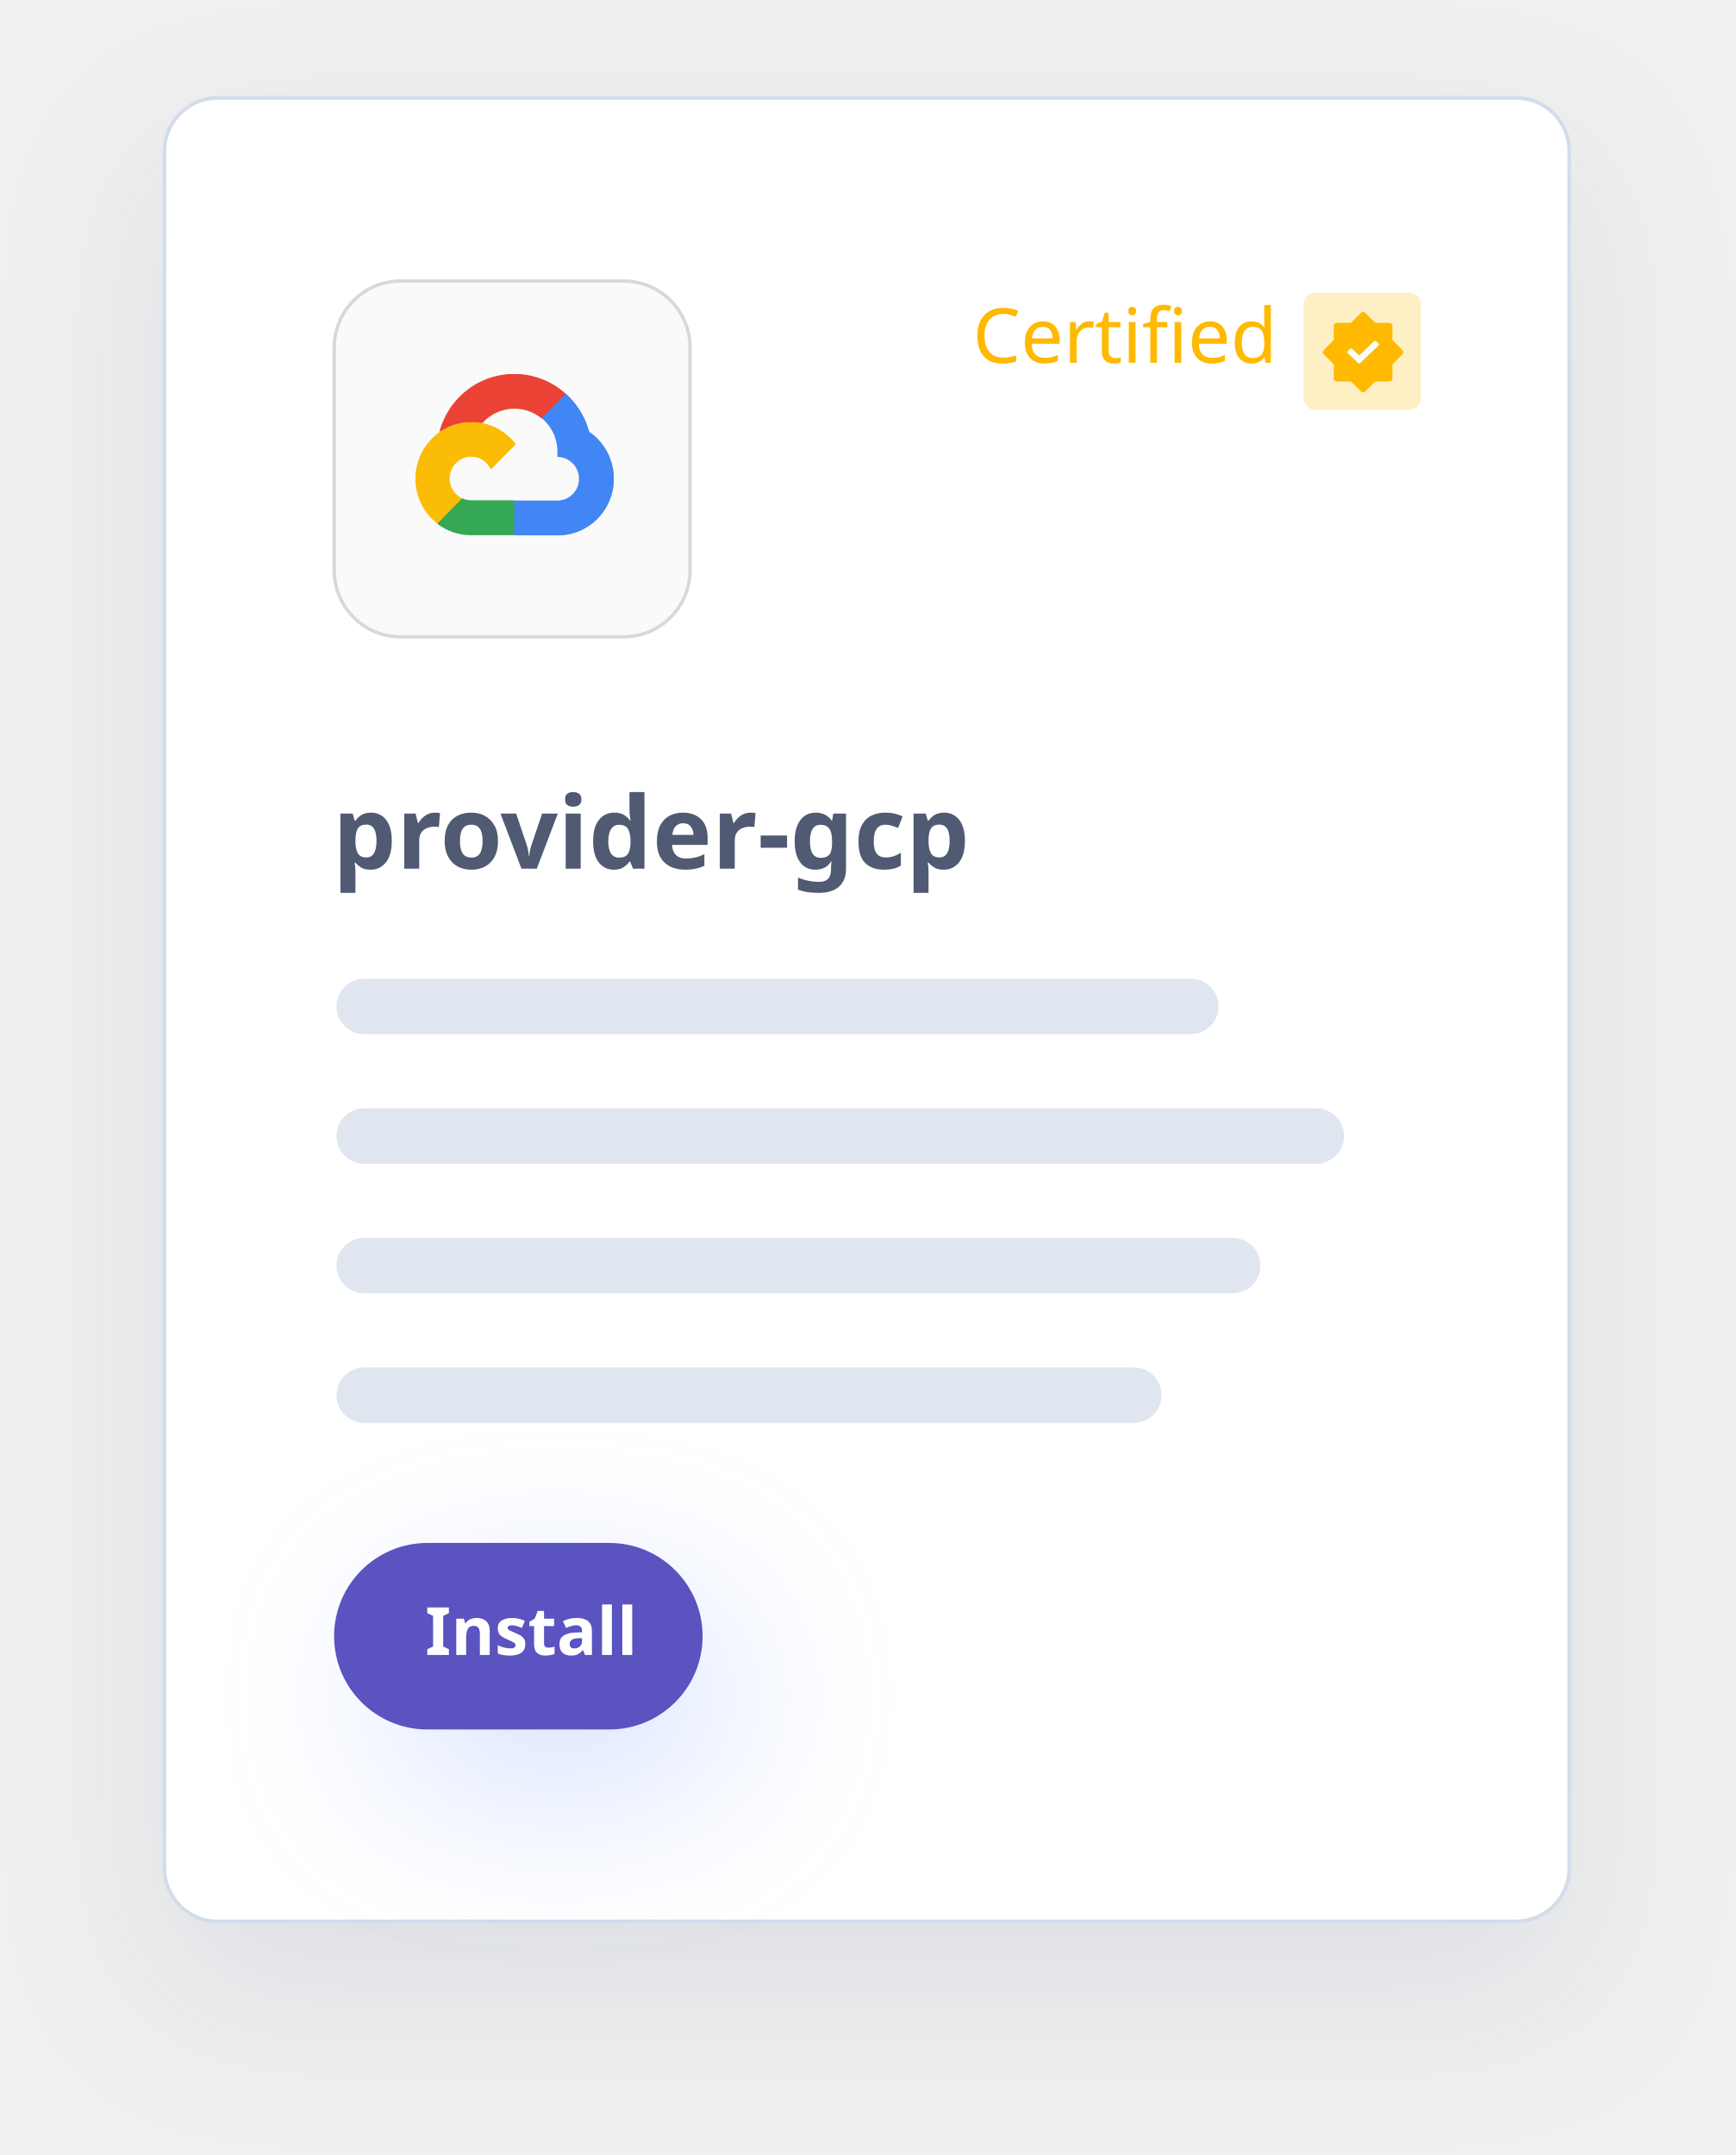
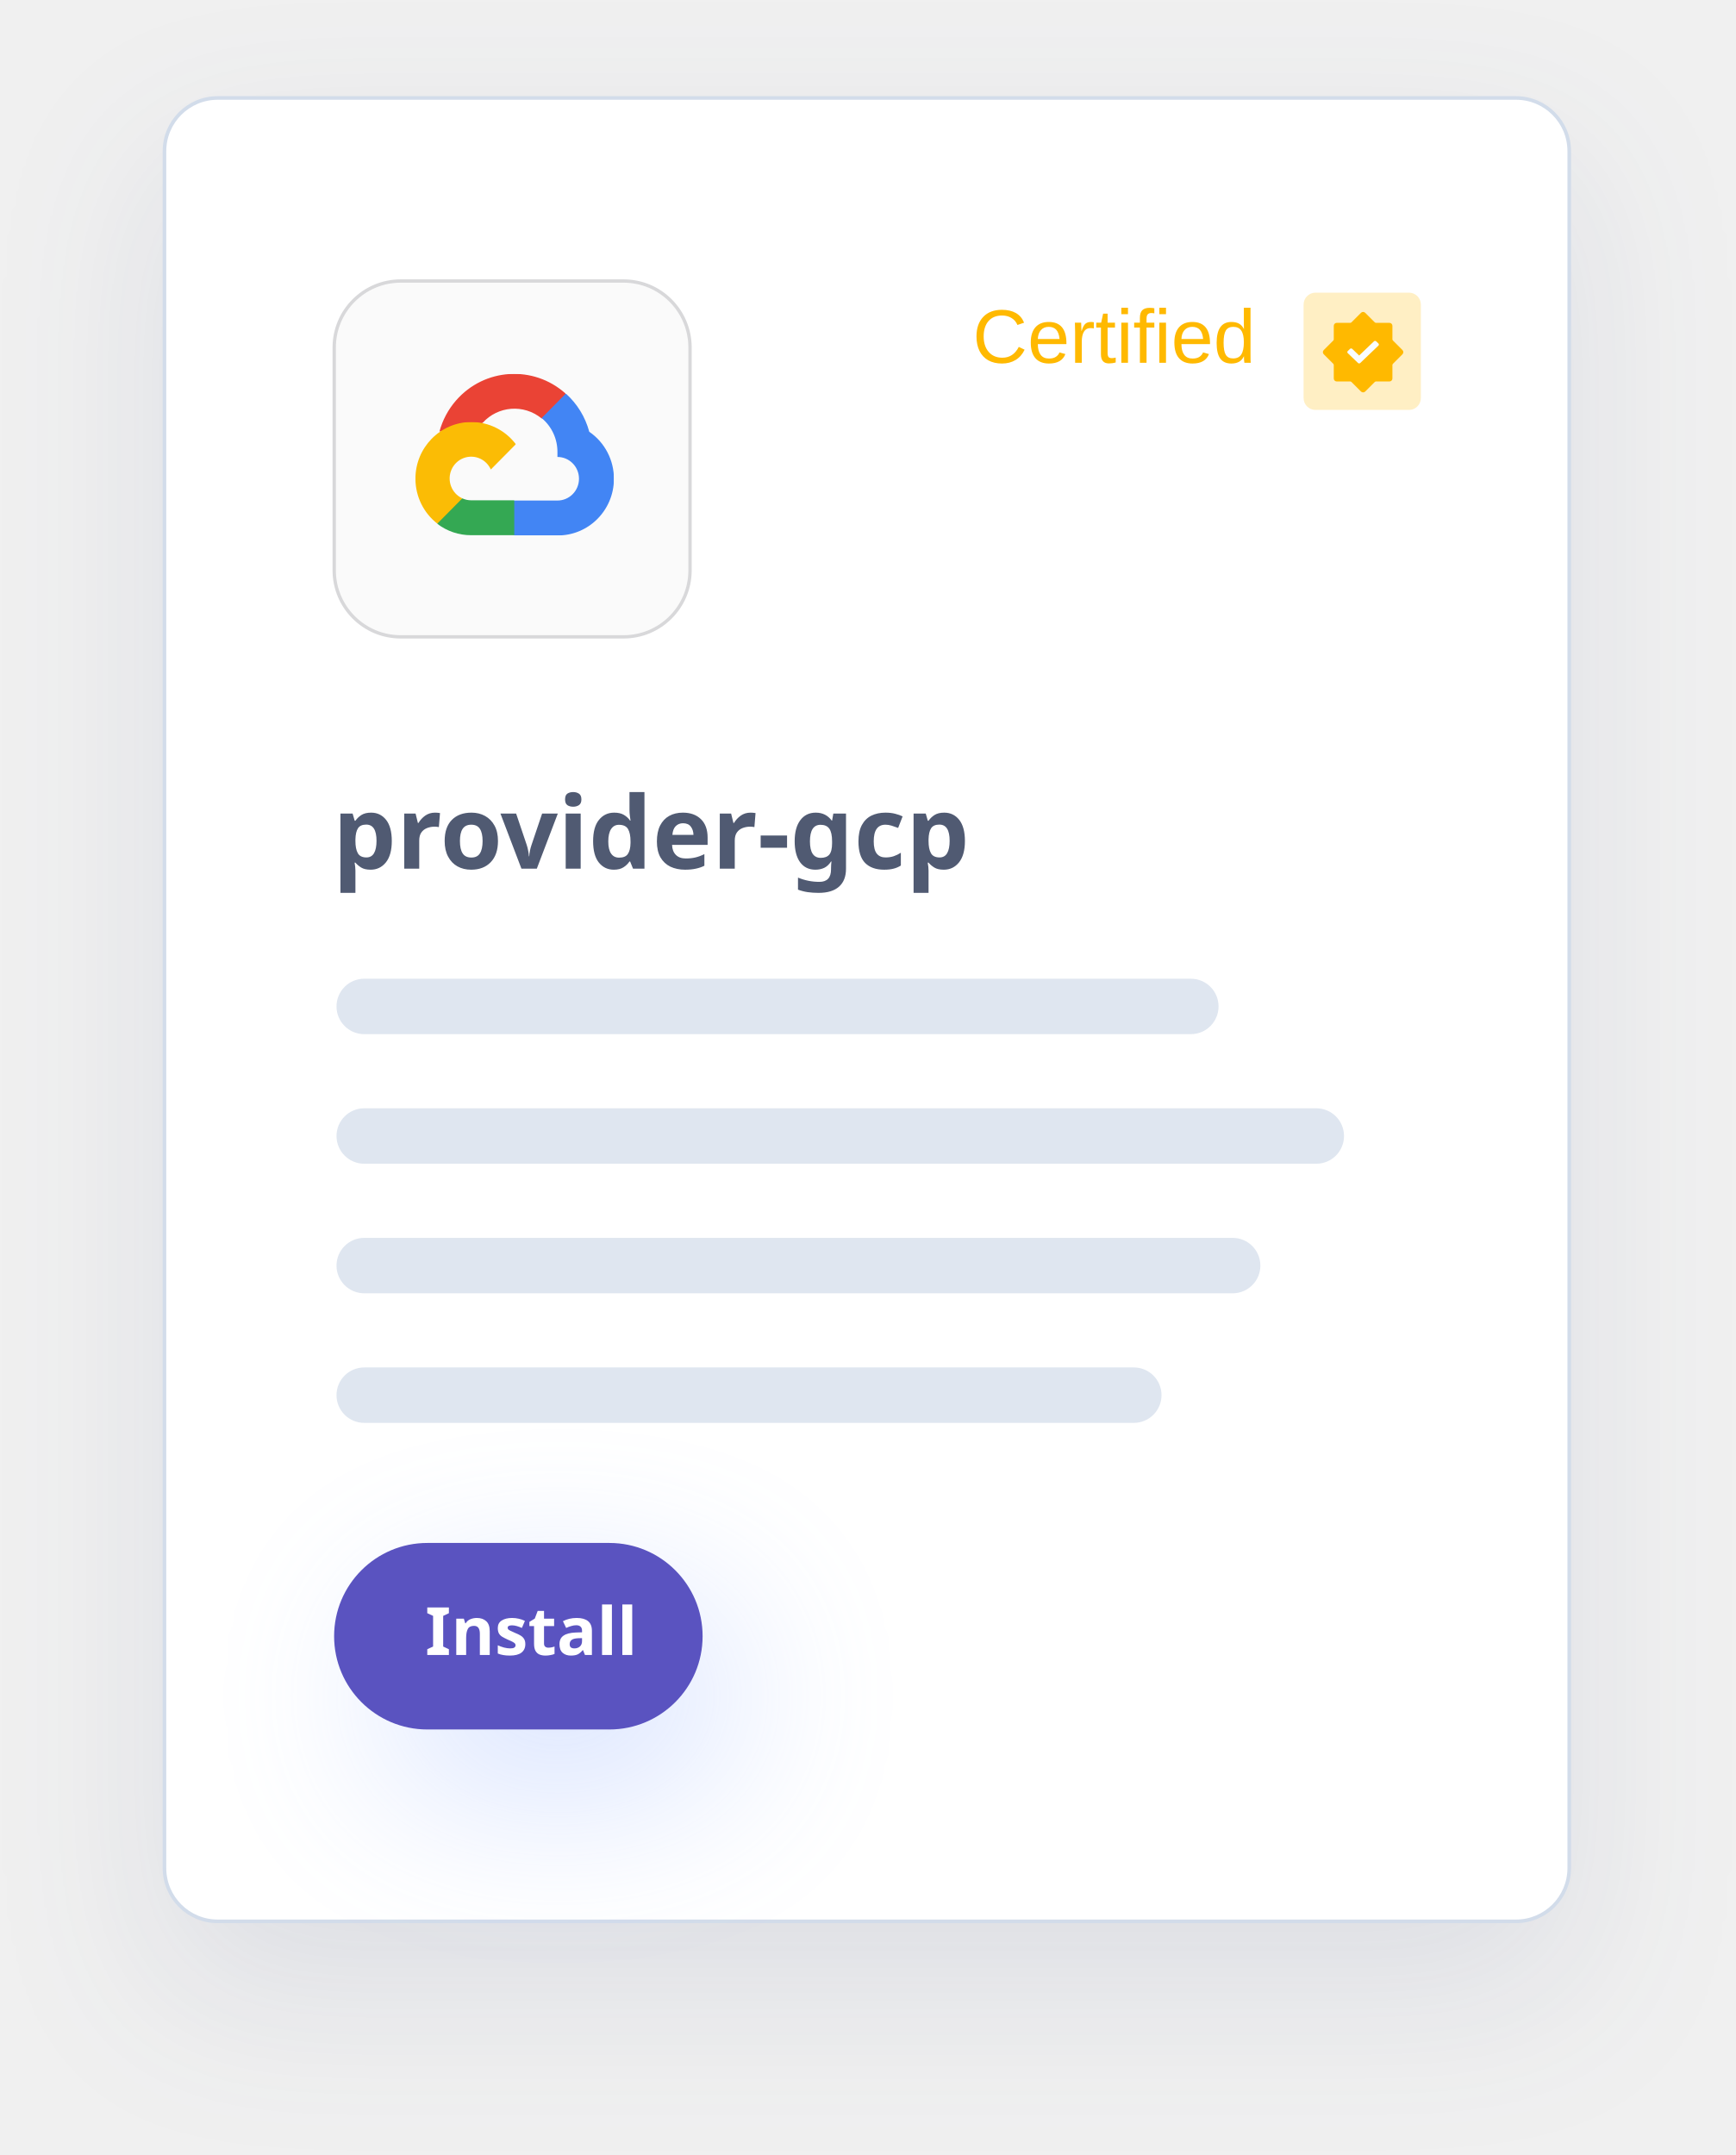
<svg xmlns="http://www.w3.org/2000/svg" xmlns:xlink="http://www.w3.org/1999/xlink" width="261px" height="324px" viewBox="0 0 261 324" version="1.1">
  <defs>
    <rect id="path-1" x="0" y="0" width="210.672" height="273.6" rx="8" />
    <filter x="-20.4%" y="-12.1%" width="140.9%" height="131.5%" filterUnits="objectBoundingBox" id="filter-2">
      <feMorphology radius="0.541" operator="dilate" in="SourceAlpha" result="shadowSpreadOuter1" />
      <feOffset dx="0" dy="10" in="shadowSpreadOuter1" result="shadowOffsetOuter1" />
      <feGaussianBlur stdDeviation="12.5" in="shadowOffsetOuter1" result="shadowBlurOuter1" />
      <feComposite in="shadowBlurOuter1" in2="SourceAlpha" operator="out" result="shadowBlurOuter1" />
      <feColorMatrix values="0 0 0 0 0.192   0 0 0 0 0.251   0 0 0 0 0.467  0 0 0 0.1 0" type="matrix" in="shadowBlurOuter1" />
    </filter>
    <rect id="path-3" x="0" y="1.55523585e-13" width="55.404" height="28.044" rx="14.022" />
    <filter x="-43.3%" y="-74.9%" width="208.3%" height="313.9%" filterUnits="objectBoundingBox" id="filter-4">
      <feMorphology radius="5.5" operator="erode" in="SourceAlpha" result="shadowSpreadOuter1" />
      <feOffset dx="6" dy="9" in="shadowSpreadOuter1" result="shadowOffsetOuter1" />
      <feGaussianBlur stdDeviation="14" in="shadowOffsetOuter1" result="shadowBlurOuter1" />
      <feColorMatrix values="0 0 0 0 0.743   0 0 0 0 0.814   0 0 0 0 1  0 0 0 0.717 0" type="matrix" in="shadowBlurOuter1" />
    </filter>
    <polygon id="path-5" points="0.171 0.565 19.141 0.565 19.141 9.27 0.171 9.27" />
    <polygon id="path-7" points="0.568 0.048 16.191 0.048 16.191 21.378 0.568 21.378" />
    <polygon id="path-9" points="0 0.432 15.097 0.432 15.097 15.714 0 15.714" />
  </defs>
  <g id="*Images" stroke="none" stroke-width="1" fill="none" fill-rule="evenodd">
    <g id="Artboard" transform="translate(-370, -745)">
      <g id="Cards/Horizontal/Data/Card-2-Copy-5" transform="translate(395, 760)">
        <g id="Cards/Horizontal/Data/Card">
          <g id="Group-9">
            <g id="Stacked-Group-2">
              <g id="Rectangle-21-Copy-2">
                <use fill="black" fill-opacity="1" filter="url(#filter-2)" xlink:href="#path-1" />
                <rect stroke="#D2DCEA" stroke-width="0.541" fill="#FFFFFF" fill-rule="evenodd" x="-0.271" y="-0.271" width="211.213" height="274.141" rx="8" />
              </g>
            </g>
-             <text id="Title" font-family="Avenir-Roman, Avenir" font-size="11.429" font-weight="normal" line-spacing="17.858" fill="#FFB900">
+             <text id="Title" font-family="'Avenir-Roman', 'Arial', sans-serif" font-size="11.429" font-weight="normal" line-spacing="17.858" fill="#FFB900">
              <tspan x="121.243" y="39.547">Certified</tspan>
            </text>
            <g id="Button" transform="translate(25.23504, 216.9796)">
              <g id="BG">
                <use fill="black" fill-opacity="1" filter="url(#filter-4)" xlink:href="#path-3" />
                <use fill="#5A53C0" fill-rule="evenodd" xlink:href="#path-3" />
              </g>
-               <text id="Install" font-family="Avenir-Black, Avenir" font-size="10" font-weight="700" line-spacing="14.286" fill="#FFFFFF">
+               <text id="Install" font-family="'Avenir-Black', 'Arial Black', sans-serif" font-size="10" font-weight="700" line-spacing="14.286" fill="#FFFFFF">
                <tspan x="13.694" y="16.84">Install</tspan>
              </text>
            </g>
          </g>
          <g id="Card-Title" transform="translate(25.00112, 100.3822)">
            <g id="Text" transform="translate(0.595104, 31.76661)" fill="#D2DCEA" opacity="0.718">
              <rect id="Rectangle" x="0" y="0" width="132.617" height="8.334" rx="4.167" />
              <rect id="Rectangle" x="0" y="19.481" width="151.481" height="8.334" rx="4.167" />
              <rect id="Rectangle" x="0" y="38.963" width="138.905" height="8.334" rx="4.167" />
              <rect id="Rectangle" x="0" y="58.444" width="124.043" height="8.334" rx="4.167" />
            </g>
-             <text id="My-Stack" font-family="Avenir-Black, Avenir" font-size="15.152" font-weight="700" line-spacing="14.882" fill="#505A72">
+             <text id="My-Stack" font-family="'Avenir-Black', 'Arial Black', sans-serif" font-size="15.152" font-weight="700" line-spacing="14.882" fill="#505A72">
              <tspan x="0" y="15.218">provider-gcp</tspan>
            </text>
          </g>
        </g>
        <g id="Group-9-Copy-8" transform="translate(171, 29)">
          <rect id="Rectangle" fill-opacity="0.232" fill="#FFB900" x="0" y="0" width="17.633" height="17.633" rx="1.79" />
          <g id="Group-7" transform="translate(2.712766, 2.712766)">
            <rect id="Rectangle" fill="#FFB900" x="1.826" y="1.826" width="8.816" height="8.816" rx="0.447" />
            <path d="M2.273,1.826 L10.195,1.826 C10.442,1.826 10.642,2.026 10.642,2.273 L10.642,10.195 C10.642,10.442 10.442,10.642 10.195,10.642 L2.273,10.642 C2.026,10.642 1.826,10.442 1.826,10.195 L1.826,2.273 C1.826,2.026 2.026,1.826 2.273,1.826 Z" id="Rectangle-Copy" fill="#FFB900" transform="translate(6.234199, 6.234199) rotate(-315) translate(-6.234199, -6.234199) " />
            <g id="check" transform="translate(3.860529, 4.538721)" fill="#F9FCFE" fill-rule="nonzero">
              <path d="M1.612,3.324 C1.705,3.413 1.855,3.413 1.948,3.324 L4.678,0.71 C4.771,0.621 4.771,0.477 4.678,0.388 L4.342,0.067 C4.249,-0.022 4.099,-0.022 4.006,0.067 L1.78,2.199 L0.741,1.203 C0.648,1.115 0.498,1.115 0.405,1.203 L0.07,1.525 C-0.023,1.614 -0.023,1.758 0.07,1.846 L1.612,3.324 Z" id="Path" />
            </g>
          </g>
        </g>
        <g id="Application-Icons/Gitlab/65x65-Copy-9" transform="translate(25, 27)">
          <rect id="Rectangle-Copy-13" stroke="#D8D8DA" stroke-width="0.5" fill="#FAFAFA" fill-rule="nonzero" x="0.25" y="0.25" width="53.5" height="53.5" rx="10" />
          <g id="Group-13" transform="translate(12.46154, 13.29231)">
            <g id="Group-12">
              <g id="Group-3" transform="translate(3.429498, 0.355711)">
                <mask id="mask-6" fill="white">
                  <use xlink:href="#path-5" />
                </mask>
                <g id="Clip-2" />
                <path d="M15.509,7.254 L16.419,7.254 L19.014,4.63 L19.141,3.517 C14.313,-0.794 6.944,-0.329 2.682,4.554 C1.498,5.911 0.639,7.524 0.171,9.27 C0.459,9.15 0.78,9.131 1.081,9.215 L6.27,8.35 C6.27,8.35 6.534,7.908 6.67,7.935 C8.978,5.371 12.862,5.073 15.527,7.254 L15.509,7.254 Z" id="Fill-1" fill="#EA4335" mask="url(#mask-6)" />
              </g>
              <g id="Group-6" transform="translate(13.65448, 3.833444)">
                <mask id="mask-8" fill="white">
                  <use xlink:href="#path-7" />
                </mask>
                <g id="Clip-5" />
                <path d="M12.484,5.792 C11.888,3.571 10.664,1.575 8.961,0.048 L5.32,3.73 C6.858,5.001 7.733,6.914 7.696,8.922 L7.696,9.576 C9.487,9.576 10.937,11.043 10.937,12.852 C10.937,14.663 9.487,16.13 7.696,16.13 L1.215,16.13 L0.568,16.793 L0.568,20.724 L1.215,21.378 L7.696,21.378 C12.351,21.414 16.155,17.627 16.191,12.92 C16.213,10.067 14.822,7.39 12.484,5.792" id="Fill-4" fill="#4285F4" mask="url(#mask-8)" />
              </g>
              <path d="M8.379,25.174 L14.86,25.174 L14.86,19.927 L8.379,19.927 C7.918,19.927 7.461,19.826 7.041,19.632 L6.131,19.918 L3.518,22.542 L3.29,23.462 C4.756,24.581 6.543,25.183 8.379,25.174" id="Fill-7" fill="#34A853" />
              <g id="Group-11" transform="translate(0, 7.720323)">
                <mask id="mask-10" fill="white">
                  <use xlink:href="#path-9" />
                </mask>
                <g id="Clip-10" />
                <path d="M8.379,0.432 C3.724,0.461 -0.028,4.3 -0,9.008 C0.015,11.637 1.23,14.111 3.29,15.714 L7.05,11.912 C5.419,11.166 4.694,9.226 5.431,7.576 C6.168,5.926 8.088,5.194 9.719,5.938 C10.437,6.267 11.013,6.85 11.337,7.576 L15.097,3.774 C13.498,1.66 11.012,0.423 8.379,0.432" id="Fill-9" fill="#FBBC05" mask="url(#mask-10)" />
              </g>
            </g>
          </g>
        </g>
      </g>
    </g>
  </g>
</svg>
